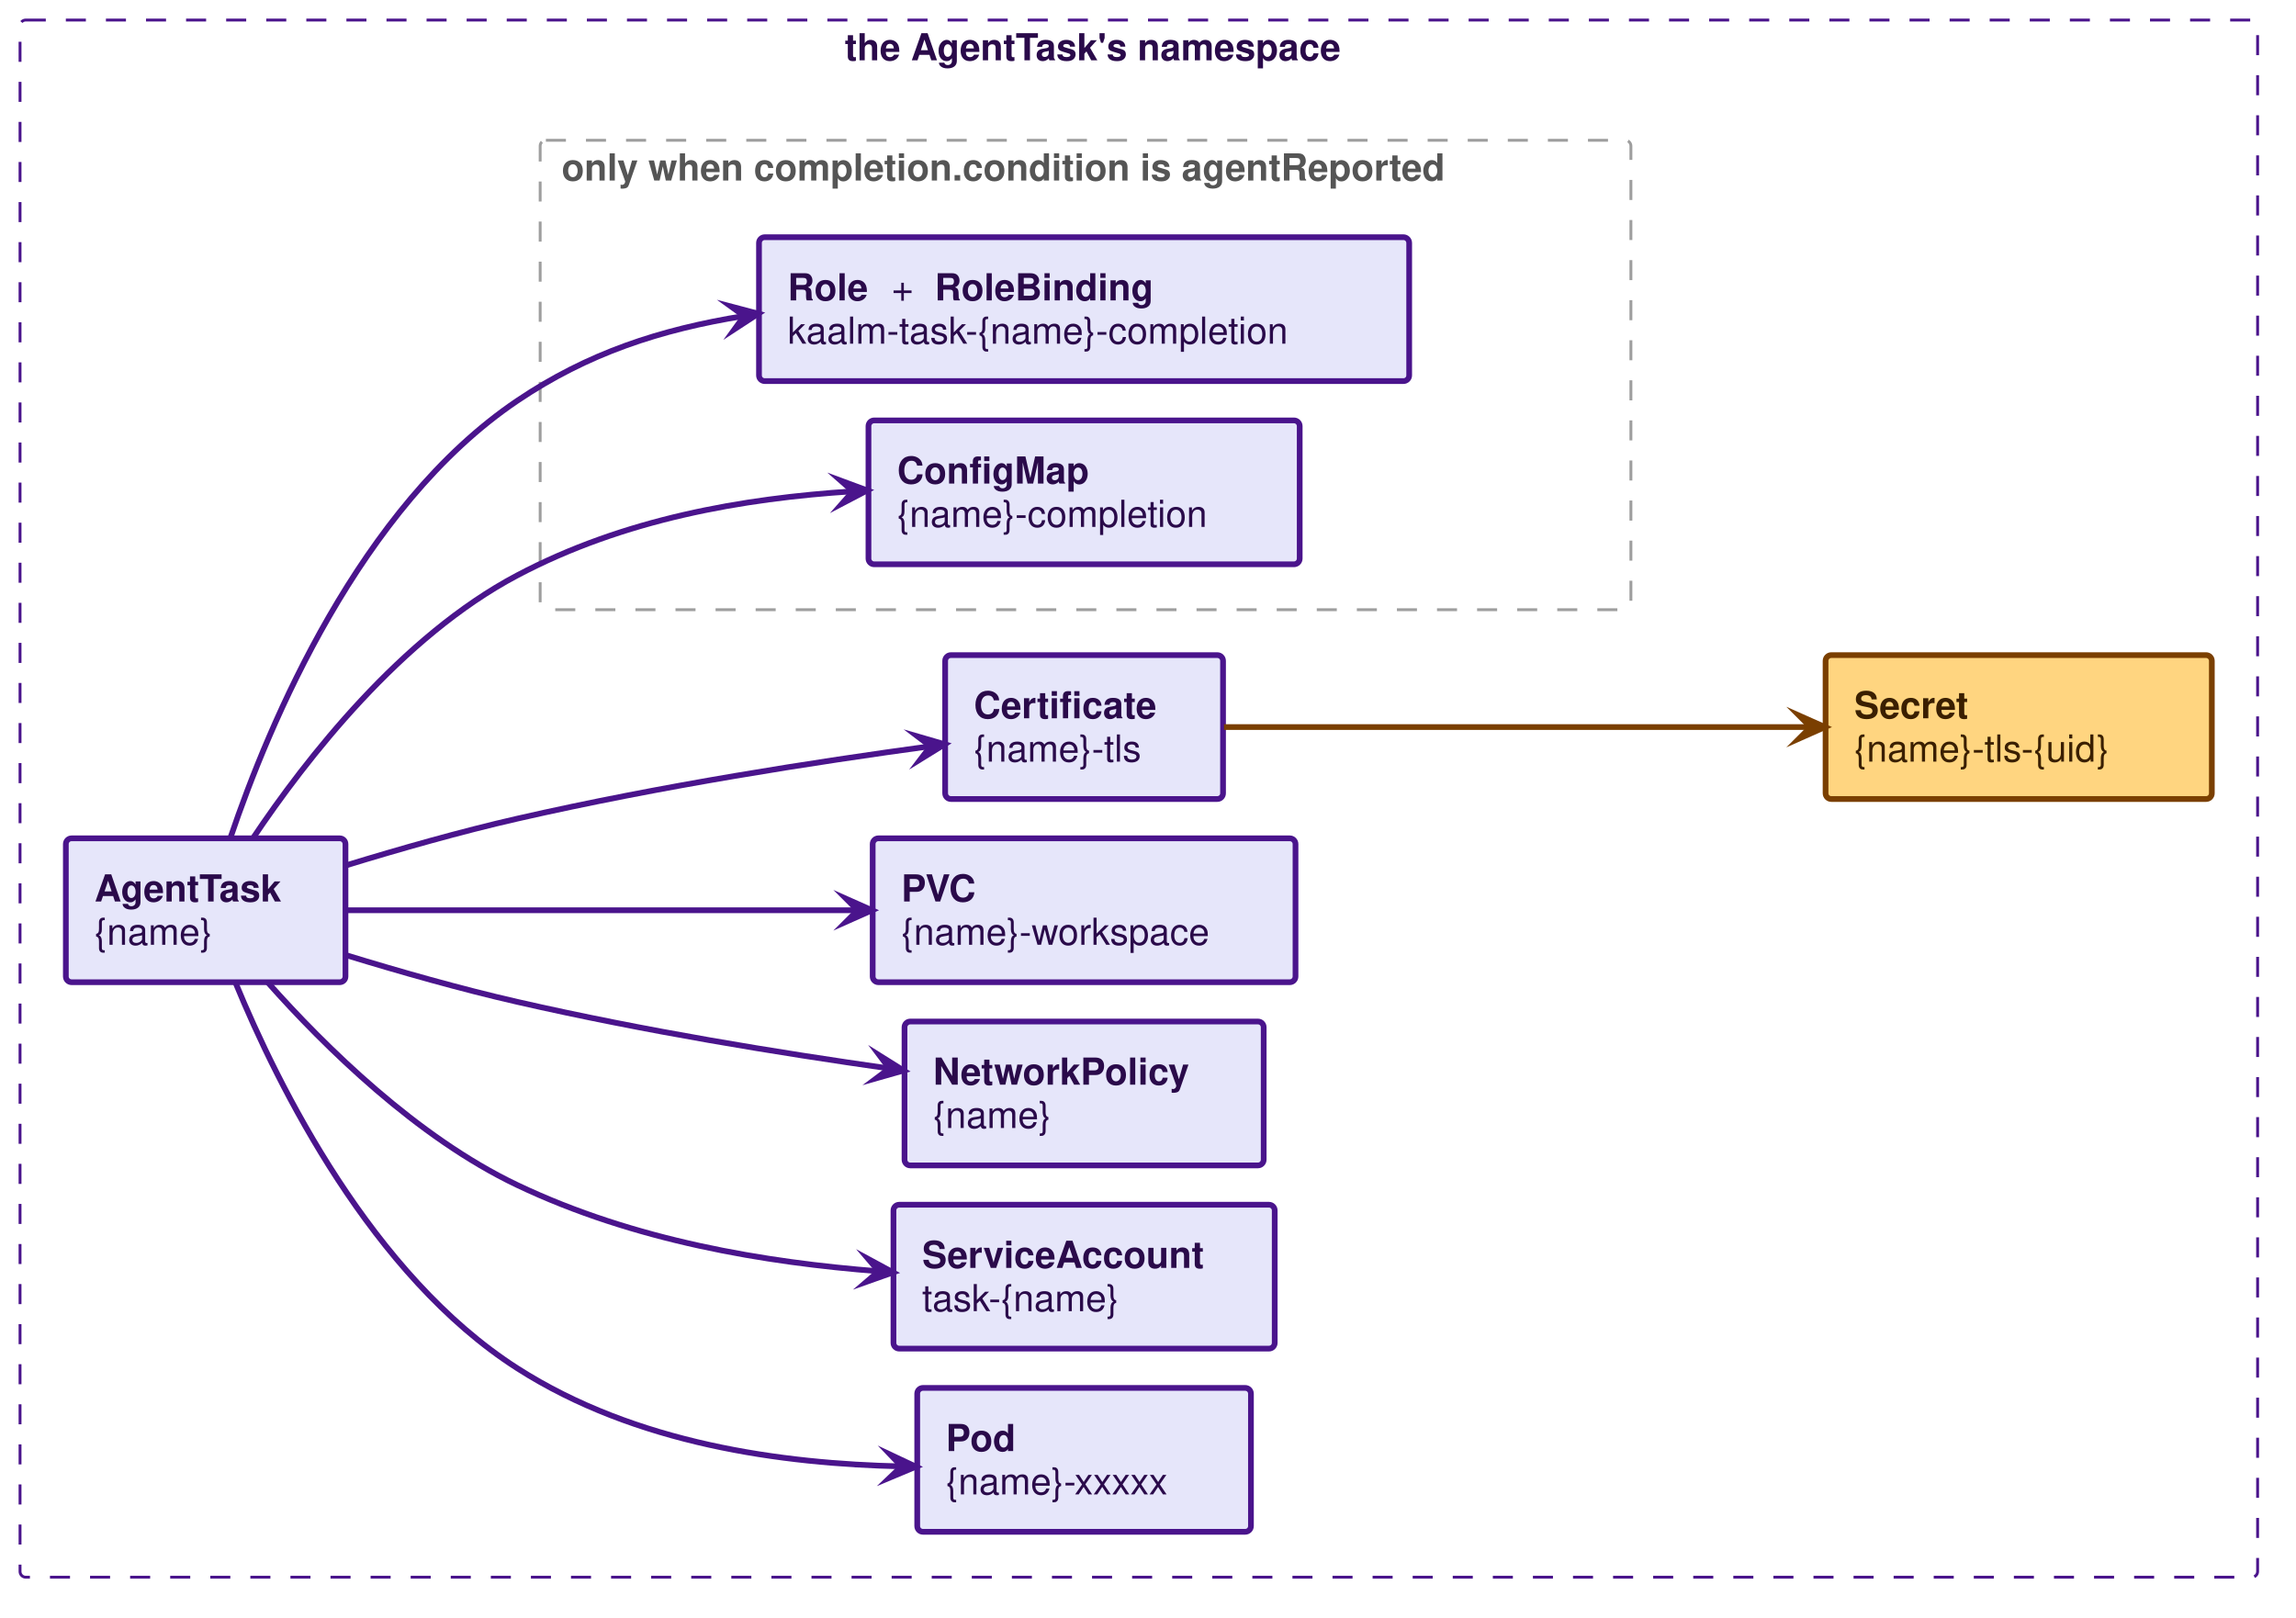
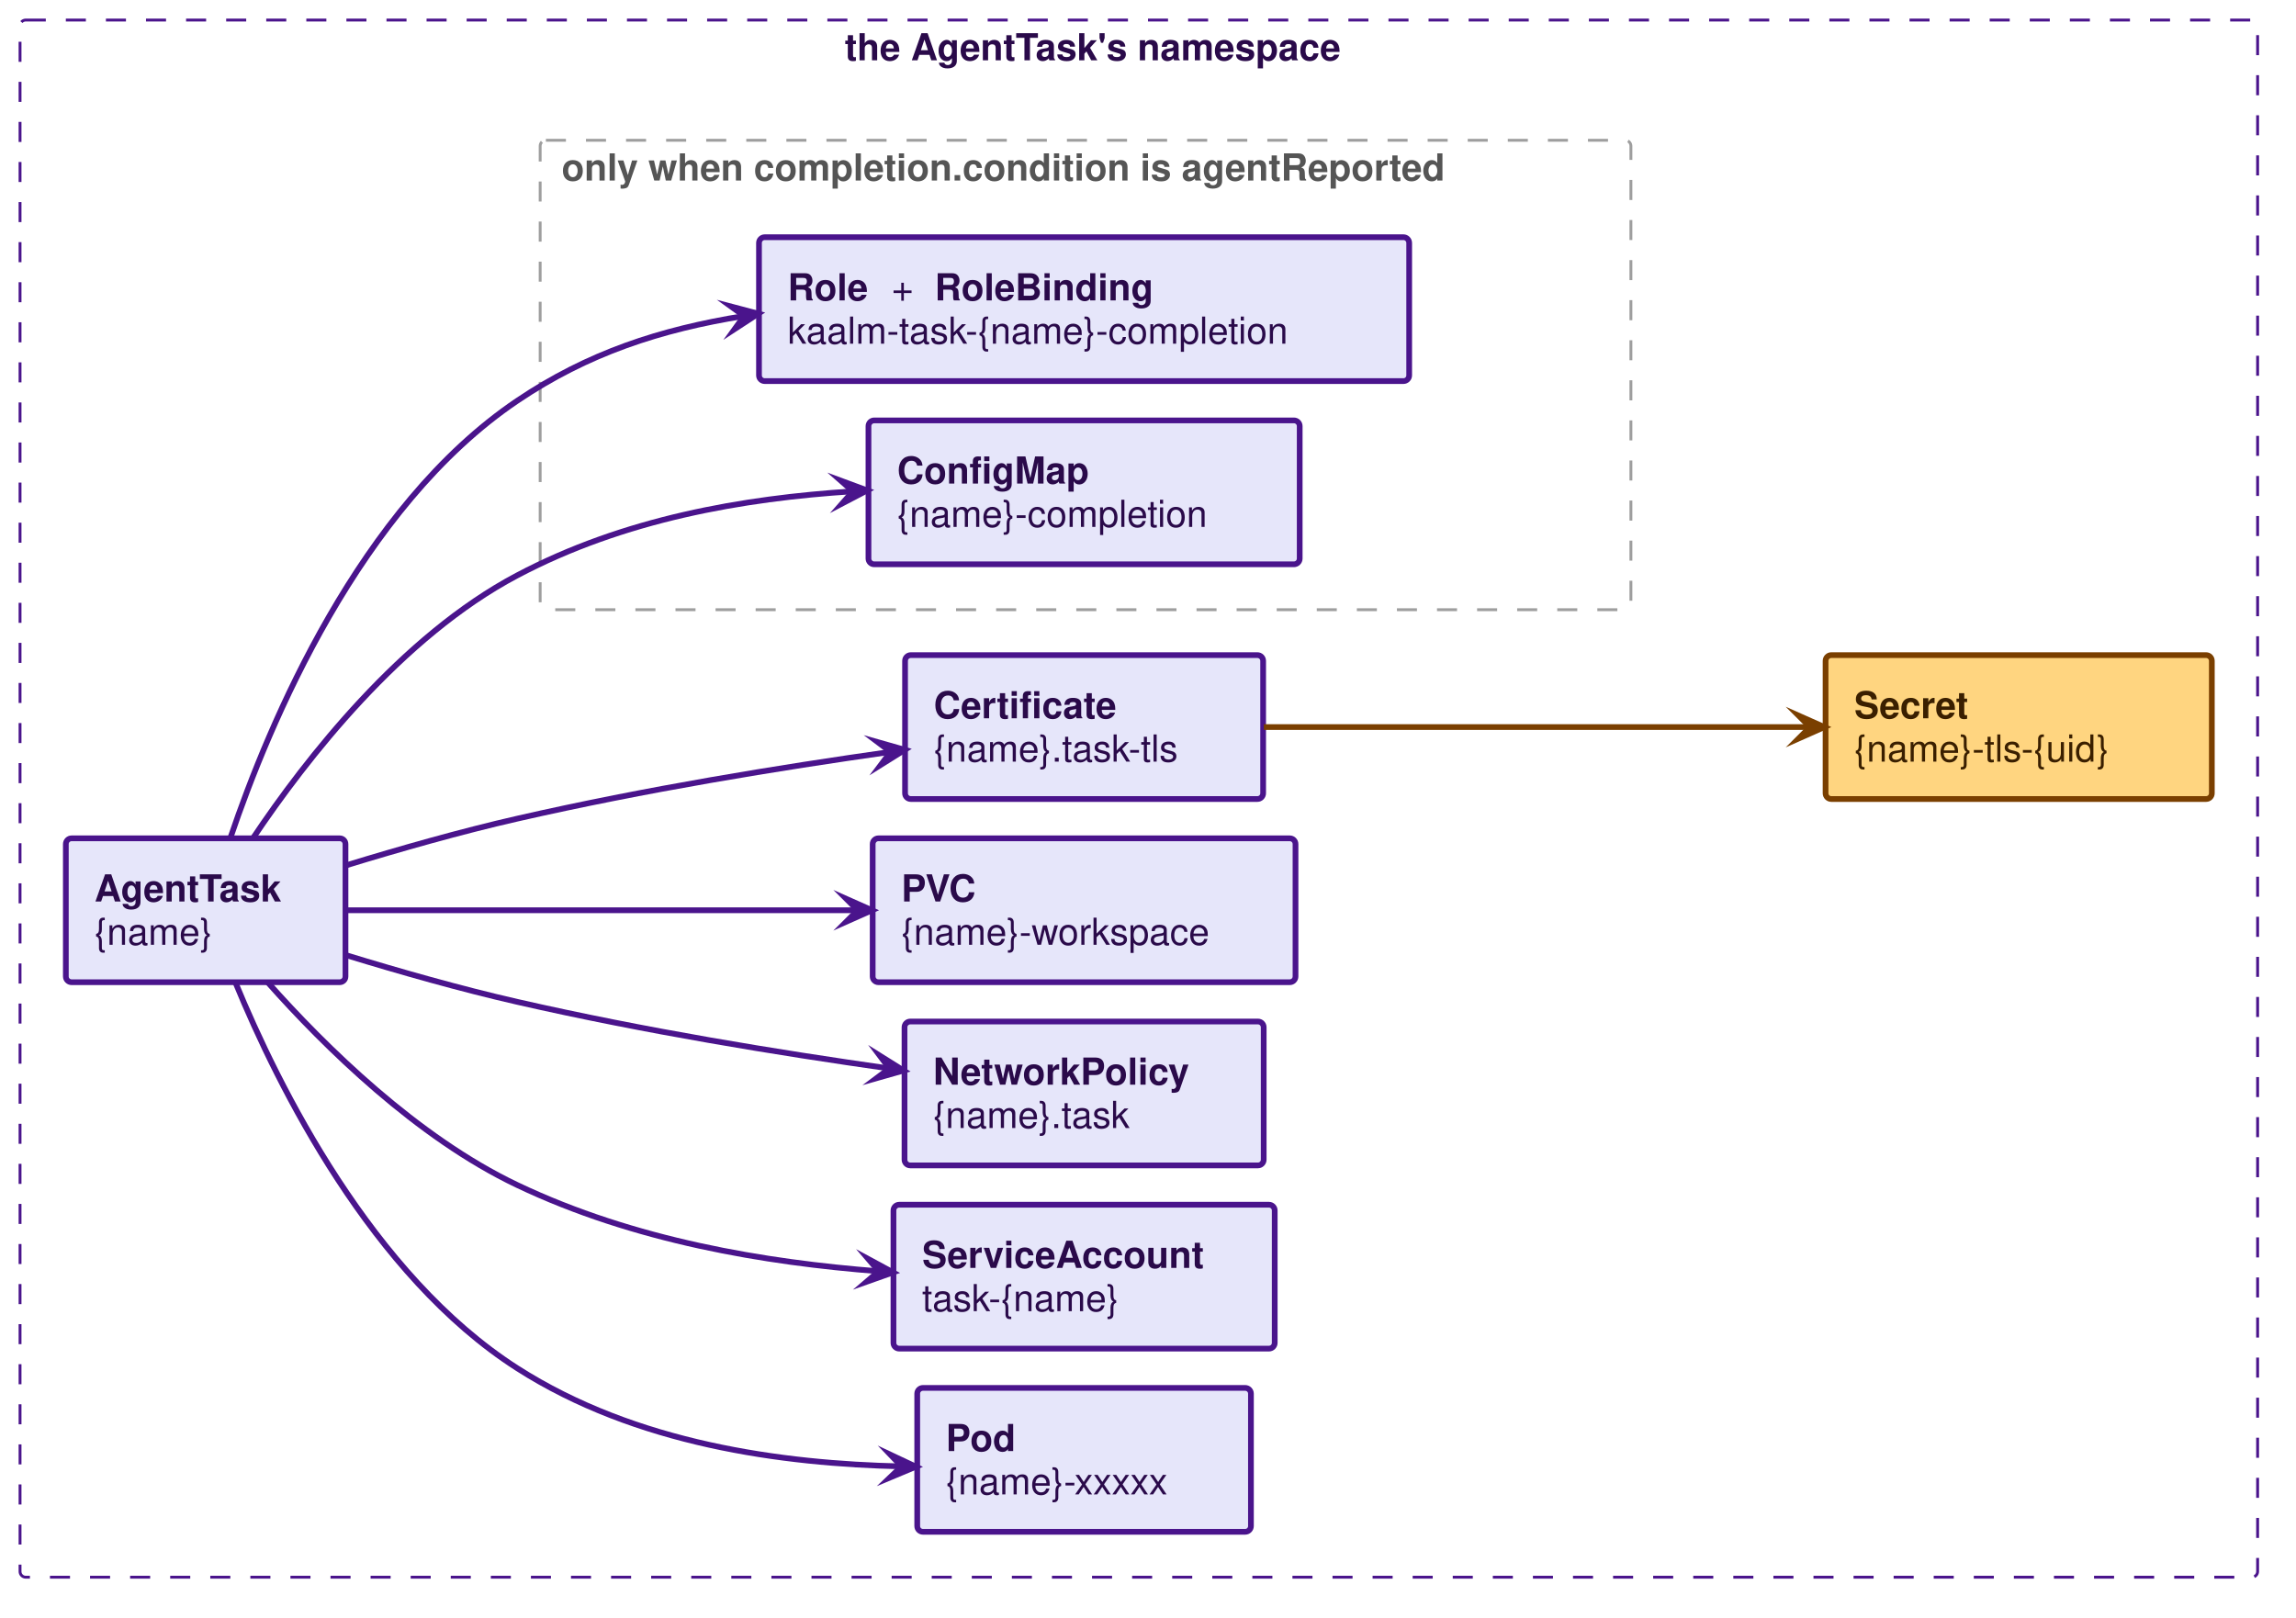
<svg xmlns="http://www.w3.org/2000/svg" version="1.1" data-diagram-type="DESCRIPTION" style="width:802px;height:565px;" width="802px" height="565px" viewBox="0 0 802 565" zoomAndPan="magnify" preserveAspectRatio="none" contentStyleType="text/css">
  <defs />
  <g font-family="sans-serif" lengthAdjust="spacing">
    <g class="cluster" data-qualified-name="ns" id="ent0001" data-source-line="13">
      <rect x="7" y="7" width="781.59" height="544" fill="none" style="stroke:#4A148C;stroke-width:1;stroke-dasharray:7,7;" rx="2" ry="2" />
      <text x="295.065" y="21.067" fill="#2A0A4A" font-size="13" textLength="205.461" font-weight="700" font-family="Helvetica">the AgentTask's namespace</text>
    </g>
    <g class="cluster" data-qualified-name="ns.reported" id="ent0009" data-source-line="21">
      <rect x="188.68" y="49" width="381" height="164" fill="none" style="stroke:#9E9E9E;stroke-width:1;stroke-dasharray:7,7;" rx="2" ry="2" />
      <text x="196.183" y="63.067" fill="#555" font-size="13" textLength="365.993" font-weight="700" font-family="Helvetica">only when completion.condition is agentReported</text>
    </g>
    <g class="entity" data-qualified-name="ns.task" id="ent0002" data-source-line="14">
      <rect x="23" y="292.87" width="97.676" height="50.266" fill="#E6E6FA" style="stroke:#4A148C;stroke-width:2;" rx="2" ry="2" />
      <text x="33" y="314.937" fill="#2A0A4A" font-size="13" textLength="77.676" font-weight="700" font-family="Helvetica">AgentTask</text>
      <text x="33" y="330.07" fill="#2A0A4A" font-size="13" textLength="53.409" font-family="Helvetica">{name}</text>
    </g>
    <g class="entity" data-qualified-name="ns.pod" id="ent0003" data-source-line="15">
      <rect x="320.39" y="484.87" width="116.567" height="50.266" fill="#E6E6FA" style="stroke:#4A148C;stroke-width:2;" rx="2" ry="2" />
      <text x="330.39" y="506.937" fill="#2A0A4A" font-size="13" textLength="27.765" font-weight="700" font-family="Helvetica">Pod</text>
      <text x="330.39" y="522.07" fill="#2A0A4A" font-size="13" textLength="96.567" font-family="Helvetica">{name}-xxxxx</text>
    </g>
    <g class="entity" data-qualified-name="ns.sa" id="ent0004" data-source-line="16">
      <rect x="312.09" y="420.87" width="133.172" height="50.266" fill="#E6E6FA" style="stroke:#4A148C;stroke-width:2;" rx="2" ry="2" />
      <text x="322.09" y="442.937" fill="#2A0A4A" font-size="13" textLength="113.172" font-weight="700" font-family="Helvetica">ServiceAccount</text>
      <text x="322.09" y="458.07" fill="#2A0A4A" font-size="13" textLength="85.465" font-family="Helvetica">task-{name}</text>
    </g>
    <g class="entity" data-qualified-name="ns.np" id="ent0005" data-source-line="17">
      <rect x="315.95" y="356.87" width="125.46" height="50.266" fill="#E6E6FA" style="stroke:#4A148C;stroke-width:2;" rx="2" ry="2" />
      <text x="325.95" y="378.937" fill="#2A0A4A" font-size="13" textLength="105.46" font-weight="700" font-family="Helvetica">NetworkPolicy</text>
-       <text x="325.95" y="394.07" fill="#2A0A4A" font-size="13" textLength="53.409" font-family="Helvetica">{name}</text>
+       <text x="325.95" y="394.07" fill="#2A0A4A" font-size="13" textLength="84.906" font-family="Helvetica">{name}.task</text>
    </g>
    <g class="entity" data-qualified-name="ns.pvc" id="ent0006" data-source-line="18">
      <rect x="304.83" y="292.87" width="147.696" height="50.266" fill="#E6E6FA" style="stroke:#4A148C;stroke-width:2;" rx="2" ry="2" />
      <text x="314.83" y="314.937" fill="#2A0A4A" font-size="13" textLength="29.129" font-weight="700" font-family="Helvetica">PVC</text>
      <text x="314.83" y="330.07" fill="#2A0A4A" font-size="13" textLength="127.696" font-family="Helvetica">{name}-workspace</text>
    </g>
    <g class="entity" data-qualified-name="ns.cert" id="ent0007" data-source-line="19">
-       <rect x="330.15" y="228.87" width="97.061" height="50.266" fill="#E6E6FA" style="stroke:#4A148C;stroke-width:2;" rx="2" ry="2" />
-       <text x="340.15" y="250.937" fill="#2A0A4A" font-size="13" textLength="77.061" font-weight="700" font-family="Helvetica">Certificate</text>
-       <text x="340.15" y="266.07" fill="#2A0A4A" font-size="13" textLength="73.582" font-family="Helvetica">{name}-tls</text>
+       <rect x="316.14" y="228.87" width="125.079" height="50.266" fill="#E6E6FA" style="stroke:#4A148C;stroke-width:2;" rx="2" ry="2" />
+       <text x="326.14" y="250.937" fill="#2A0A4A" font-size="13" textLength="77.061" font-weight="700" font-family="Helvetica">Certificate</text>
+       <text x="326.14" y="266.07" fill="#2A0A4A" font-size="13" textLength="105.079" font-family="Helvetica">{name}.task-tls</text>
    </g>
    <g class="entity" data-qualified-name="ns.secret" id="ent0008" data-source-line="20">
      <rect x="637.68" y="228.87" width="134.918" height="50.266" fill="#FFD580" style="stroke:#7A3F00;stroke-width:2;" rx="2" ry="2" />
      <text x="647.68" y="250.937" fill="#3A1F00" font-size="13" textLength="47.328" font-weight="700" font-family="Helvetica">Secret</text>
      <text x="647.68" y="266.07" fill="#3A1F00" font-size="13" textLength="114.918" font-family="Helvetica">{name}-tls-{uid}</text>
    </g>
    <g class="entity" data-qualified-name="ns.reported.cm" id="ent0010" data-source-line="22">
      <rect x="303.36" y="146.87" width="150.628" height="50.266" fill="#E6E6FA" style="stroke:#4A148C;stroke-width:2;" rx="2" ry="2" />
      <text x="313.36" y="168.937" fill="#2A0A4A" font-size="13" textLength="78.159" font-weight="700" font-family="Helvetica">ConfigMap</text>
      <text x="313.36" y="184.07" fill="#2A0A4A" font-size="13" textLength="130.628" font-family="Helvetica">{name}-completion</text>
    </g>
    <g class="entity" data-qualified-name="ns.reported.rbac" id="ent0011" data-source-line="23">
      <rect x="265.12" y="82.87" width="227.111" height="50.266" fill="#E6E6FA" style="stroke:#4A148C;stroke-width:2;" rx="2" ry="2" />
      <text x="275.12" y="104.937" fill="#2A0A4A" font-size="13" textLength="32.214" font-weight="700" font-family="Helvetica">Role</text>
      <text x="307.334" y="104.937" fill="#2A0A4A" font-size="13" font-family="Helvetica"> </text>
      <text x="311.467" y="104.937" fill="#2A0A4A" font-size="13" font-family="Helvetica">+</text>
      <text x="322.359" y="104.937" fill="#2A0A4A" font-size="13" font-family="Helvetica"> </text>
      <text x="326.492" y="104.937" fill="#2A0A4A" font-size="13" textLength="88.156" font-weight="700" font-family="Helvetica">RoleBinding</text>
      <text x="275.12" y="120.07" fill="#2A0A4A" font-size="13" textLength="207.111" font-family="Helvetica">kaalm-task-{name}-completion</text>
    </g>
    <g class="link" data-entity-1="ent0002" data-entity-2="ent0003" id="lnk12" data-source-line="27" data-link-type="dependency">
      <path d="M82.28,343.34 C97.21,379.6 129.89,445.49 180.68,478 C222.12,504.53 273.201,511.36 314.931,512.28" style="stroke:#4A148C;stroke-width:2;" fill="none" id="task-to-pod" />
      <polygon points="319.93,512.39,311.02,508.193,314.931,512.28,310.844,516.191,319.93,512.39" fill="#4A148C" style="stroke:#4A148C;stroke-width:2;stroke-linejoin:miter;stroke-miterlimit:10;" />
    </g>
    <g class="link" data-entity-1="ent0002" data-entity-2="ent0004" id="lnk13" data-source-line="28" data-link-type="dependency">
      <path d="M93.57,343.24 C113.46,365.63 145.6,397.3 180.68,414 C221.66,433.51 267.305,441.043 306.965,444.123" style="stroke:#4A148C;stroke-width:2;" fill="none" id="task-to-sa" />
      <polygon points="311.95,444.51,303.287,439.825,306.965,444.123,302.667,447.801,311.95,444.51" fill="#4A148C" style="stroke:#4A148C;stroke-width:2;stroke-linejoin:miter;stroke-miterlimit:10;" />
    </g>
    <g class="link" data-entity-1="ent0002" data-entity-2="ent0005" id="lnk14" data-source-line="29" data-link-type="dependency">
      <path d="M121.07,333.74 C139.57,339.4 160.97,345.5 180.68,350 C225.43,360.23 271.68,367.735 310.67,373.285" style="stroke:#4A148C;stroke-width:2;" fill="none" id="task-to-np" />
      <polygon points="315.62,373.99,307.274,368.762,310.67,373.285,306.146,376.682,315.62,373.99" fill="#4A148C" style="stroke:#4A148C;stroke-width:2;stroke-linejoin:miter;stroke-miterlimit:10;" />
    </g>
    <g class="link" data-entity-1="ent0002" data-entity-2="ent0006" id="lnk15" data-source-line="30" data-link-type="dependency">
      <path d="M121.14,318 C170.5,318 242.76,318 299.6,318" style="stroke:#4A148C;stroke-width:2;" fill="none" id="task-to-pvc" />
      <polygon points="304.6,318,295.6,314,299.6,318,295.6,322,304.6,318" fill="#4A148C" style="stroke:#4A148C;stroke-width:2;stroke-linejoin:miter;stroke-miterlimit:10;" />
    </g>
    <g class="link" data-entity-1="ent0002" data-entity-2="ent0007" id="lnk16" data-source-line="31" data-link-type="dependency">
-       <path d="M121.07,302.26 C139.57,296.6 160.97,290.5 180.68,286 C231.17,274.46 284.926,266.156 325.026,260.686" style="stroke:#4A148C;stroke-width:2;" fill="none" id="task-to-cert" />
-       <polygon points="329.98,260.01,320.522,257.263,325.026,260.686,321.603,265.19,329.98,260.01" fill="#4A148C" style="stroke:#4A148C;stroke-width:2;stroke-linejoin:miter;stroke-miterlimit:10;" />
+       <path d="M121.07,302.26 C139.57,296.6 160.97,290.5 180.68,286 C225.6,275.73 272.07,268.192 311.11,262.652" style="stroke:#4A148C;stroke-width:2;" fill="none" id="task-to-cert" />
+       <polygon points="316.06,261.95,306.587,259.254,311.11,262.652,307.711,267.175,316.06,261.95" fill="#4A148C" style="stroke:#4A148C;stroke-width:2;stroke-linejoin:miter;stroke-miterlimit:10;" />
    </g>
    <g class="link" data-entity-1="ent0002" data-entity-2="ent0010" id="lnk17" data-source-line="32" data-link-type="dependency">
      <path d="M88.42,292.73 C106.83,265.26 140.13,222.42 180.68,201 C217.97,181.29 259.46,174.099 297.92,171.639" style="stroke:#4A148C;stroke-width:2;" fill="none" id="task-to-cm" />
      <polygon points="302.91,171.32,293.673,167.903,297.92,171.639,294.184,175.886,302.91,171.32" fill="#4A148C" style="stroke:#4A148C;stroke-width:2;stroke-linejoin:miter;stroke-miterlimit:10;" />
    </g>
    <g class="link" data-entity-1="ent0002" data-entity-2="ent0011" id="lnk18" data-source-line="33" data-link-type="dependency">
      <path d="M80.55,292.5 C93.97,252.87 125.57,177.18 180.68,140 C205.31,123.38 230.604,115.106 259.924,110.376" style="stroke:#4A148C;stroke-width:2;" fill="none" id="task-to-rbac" />
      <polygon points="264.86,109.58,255.338,107.064,259.924,110.376,256.612,114.962,264.86,109.58" fill="#4A148C" style="stroke:#4A148C;stroke-width:2;stroke-linejoin:miter;stroke-miterlimit:10;" />
    </g>
    <g class="link" data-entity-1="ent0007" data-entity-2="ent0008" id="lnk19" data-source-line="34" data-link-type="dependency">
-       <path d="M427.55,254 C483.08,254 569.97,254 632.47,254" style="stroke:#7A3F00;stroke-width:2;" fill="none" id="cert-to-secret" />
-       <polygon points="637.47,254,628.47,250,632.47,254,628.47,258,637.47,254" fill="#7A3F00" style="stroke:#7A3F00;stroke-width:2;stroke-linejoin:miter;stroke-miterlimit:10;" />
+       <path d="M441.47,254 C497.46,254 574.75,254 632.26,254" style="stroke:#7A3F00;stroke-width:2;" fill="none" id="cert-to-secret" />
+       <polygon points="637.26,254,628.26,250,632.26,254,628.26,258,637.26,254" fill="#7A3F00" style="stroke:#7A3F00;stroke-width:2;stroke-linejoin:miter;stroke-miterlimit:10;" />
    </g>
  </g>
</svg>
